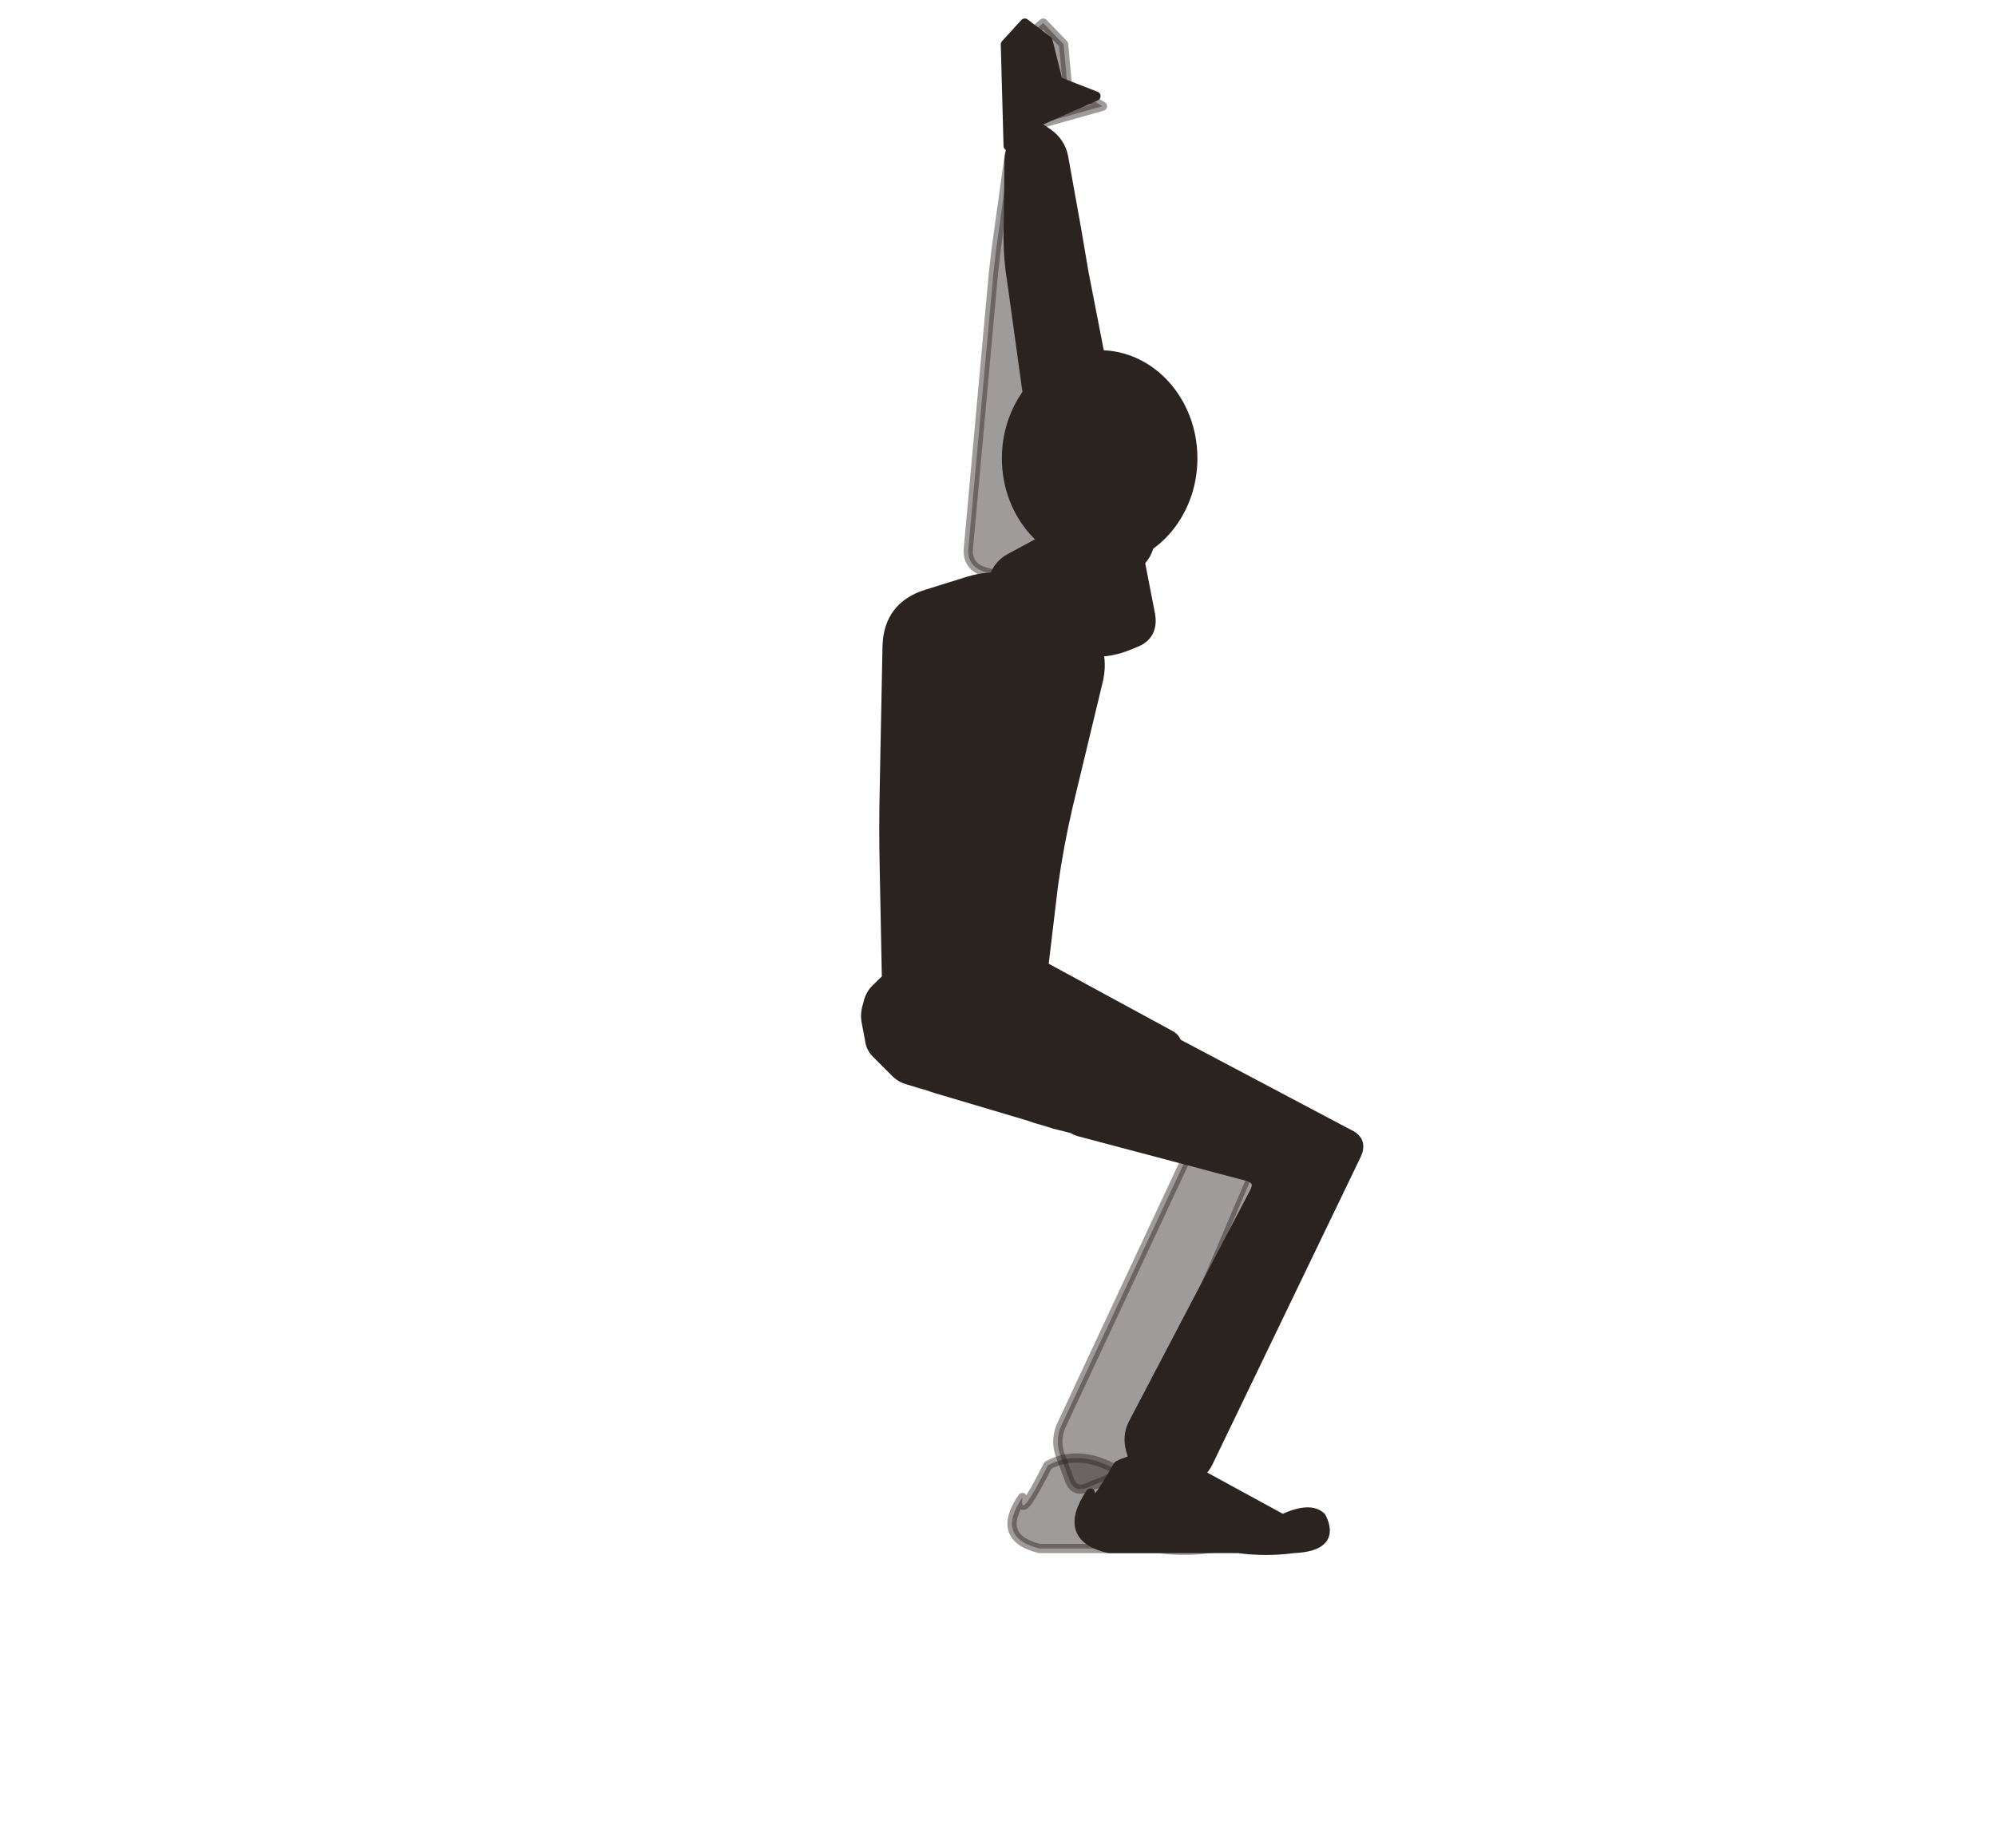
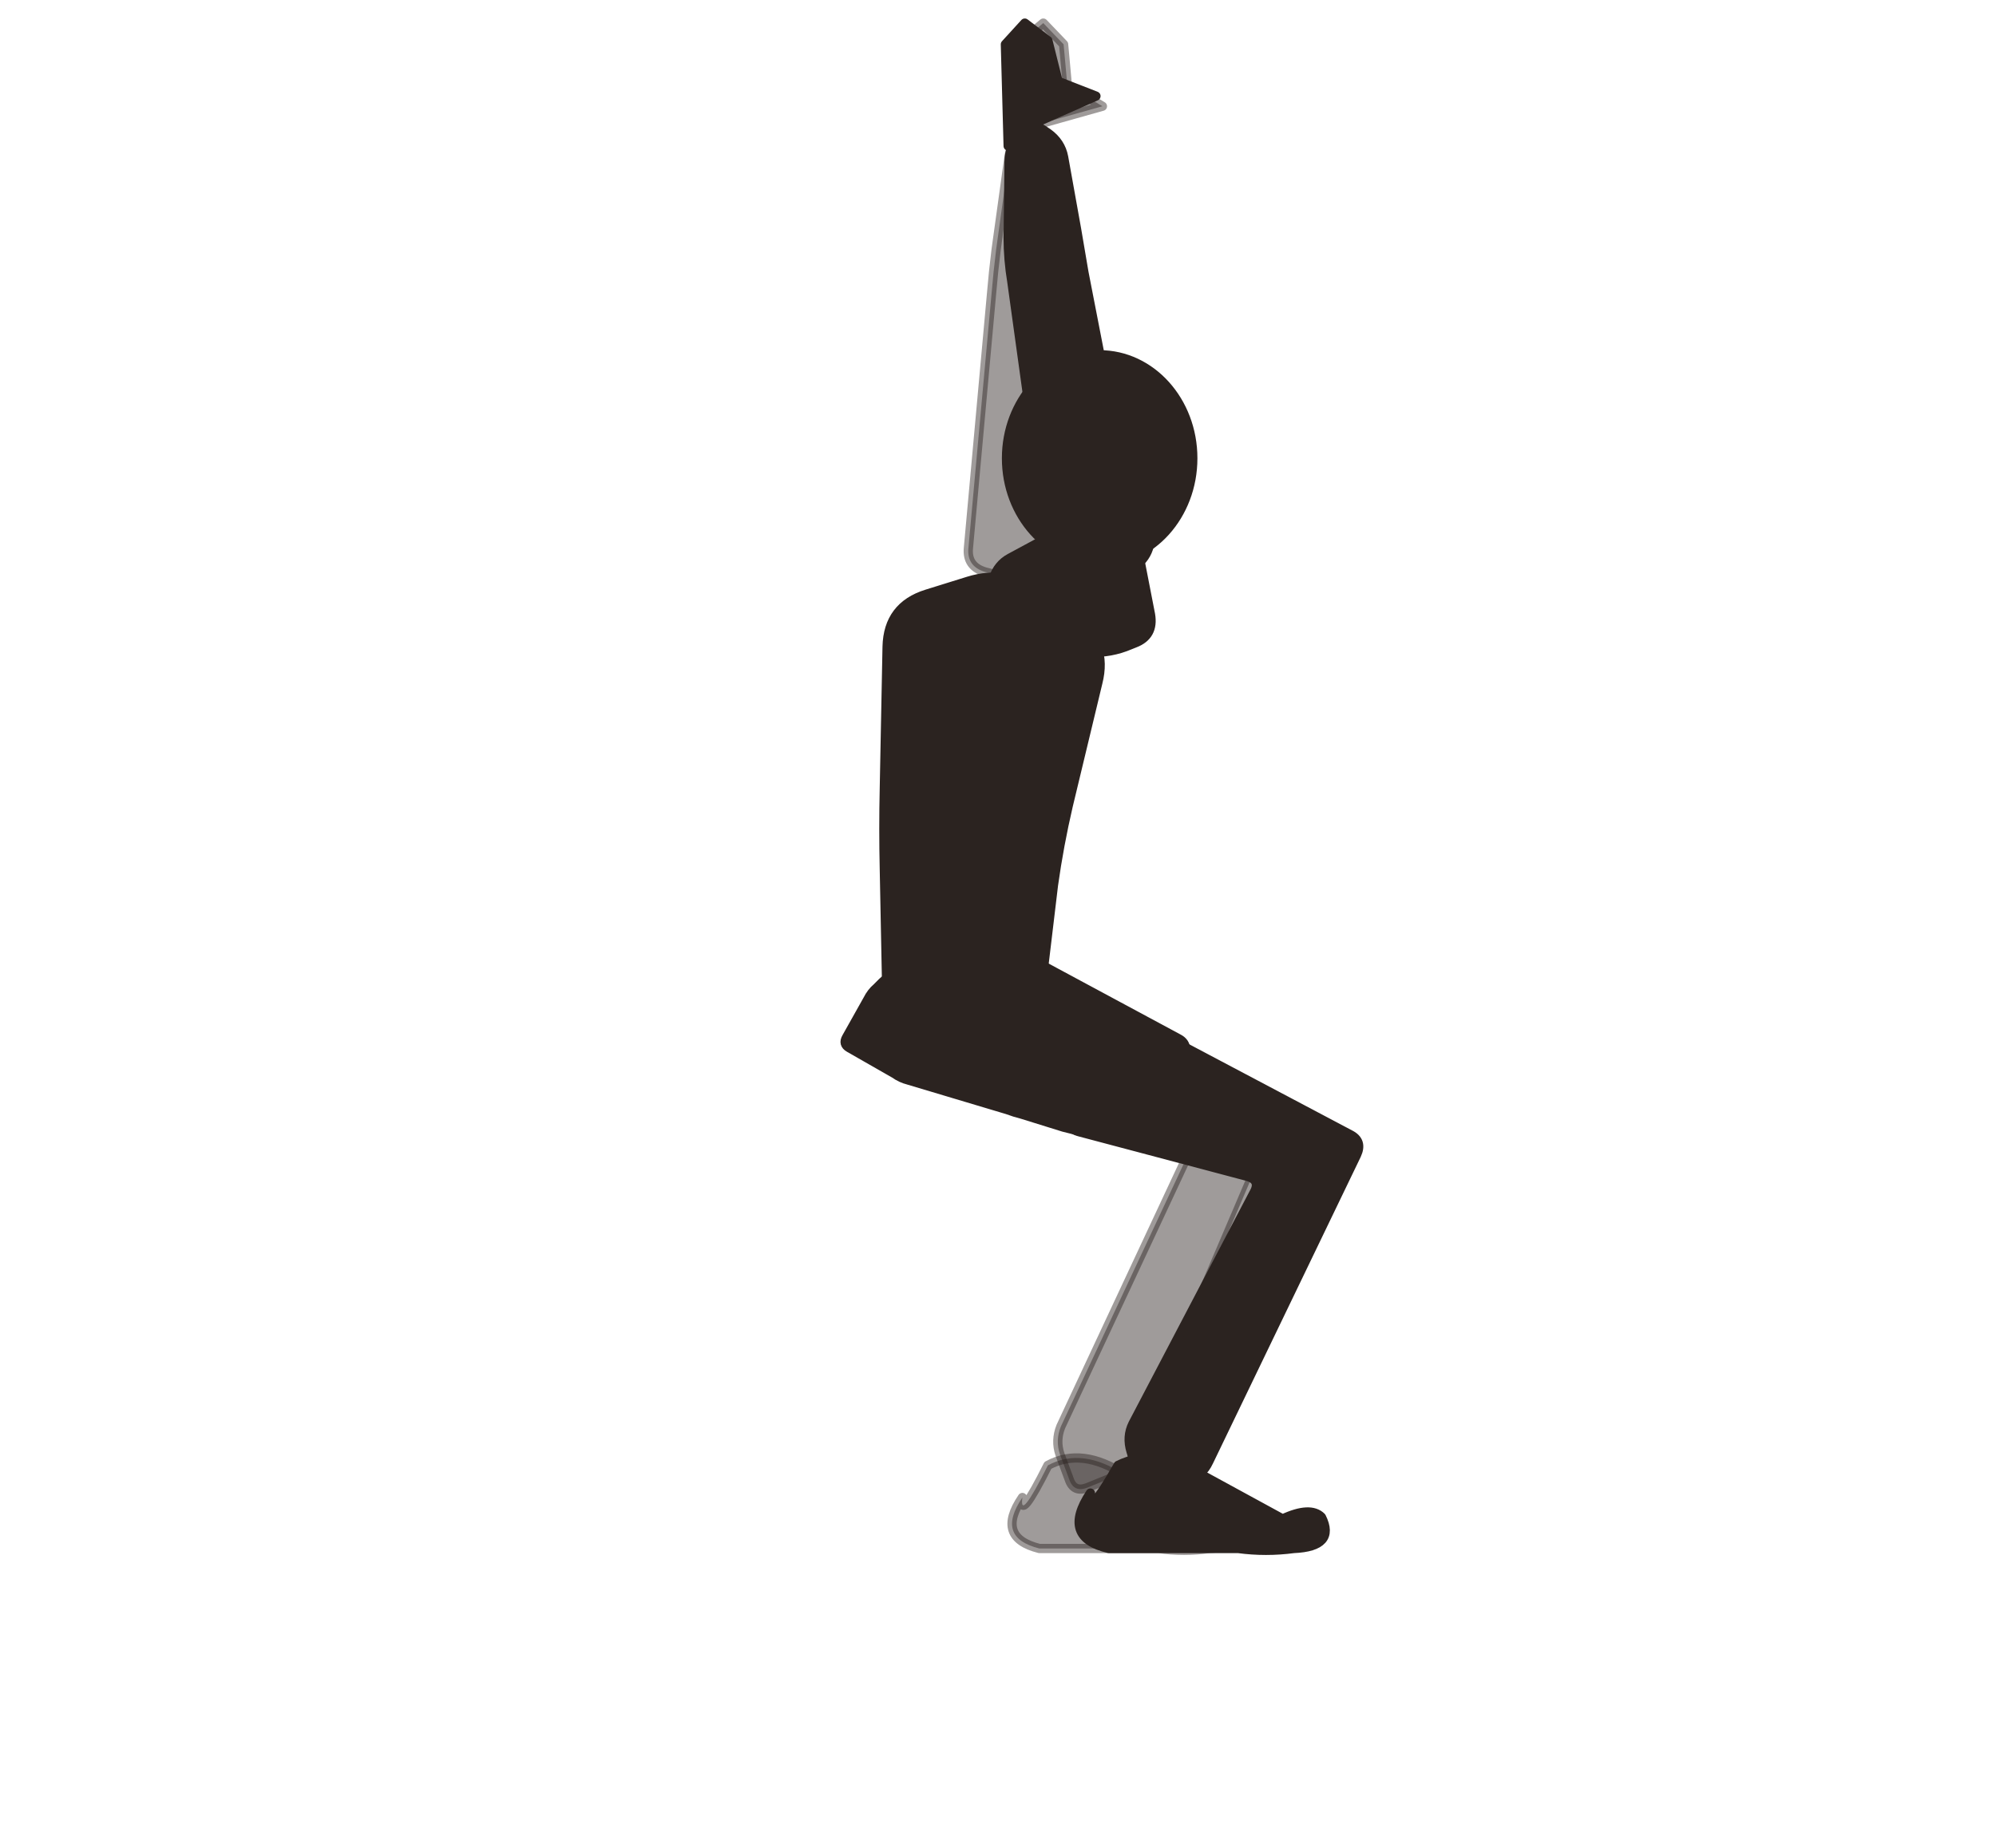
<svg xmlns="http://www.w3.org/2000/svg" viewBox="-8 0 216 200">
  <path d="M 100.6 119 L 119.6 123.3 Q 121.1 123.7 120.5 125.1 L 106.8 154.4 Q 106.2 155.9 106.7 157.4 L 107.7 160.1 Q 108.2 161.6 109.7 161 L 112.4 159.9 Q 113.8 159.3 114.5 157.8 L 130.2 121 Q 130.9 119.5 129.4 118.8 L 104.6 107.6 Q 103.1 107 102.6 108.5 L 99.5 117.1 Q 99 118.6 100.6 119 Z" fill="#2b2320" stroke="#2b2320" stroke-width="1" stroke-linejoin="round" fill-opacity="0.45" stroke-opacity="0.45" />
  <path d="M 102.64 162.08 Q 99.696 166.4 104.48 167.6 L 117.36 167.6 Q 120.12 168 122.88 167.6 Q 127.112 167.4 125.64 164.47 Q 124.536 163.37 121.776 164.66 L 113.68 159.6 Q 109.08 156.6 105.4 158.6 Q 102.272 164.84 102.64 162.08 Z" fill="#2b2320" stroke="#2b2320" stroke-width="1" stroke-linejoin="round" fill-opacity="0.45" stroke-opacity="0.45" />
  <path d="M 108.8 122.5 L 126.9 127.3 Q 128.5 127.7 127.7 129.1 L 114.6 154.1 Q 113.9 155.5 114.4 157.1 L 115.4 160.4 Q 115.8 161.9 117.3 161.4 L 120.6 160.2 Q 122.1 159.7 122.8 158.2 L 138.8 125 Q 139.5 123.5 138.1 122.8 L 113.9 110 Q 112.5 109.3 111.9 110.8 L 107.9 120.6 Q 107.3 122.1 108.8 122.5 Z" fill="#2b2320" stroke="#2b2320" stroke-width="1" stroke-linejoin="round" />
  <path d="M 110 161.6 Q 106.8 166.4 112 167.6 L 126 167.6 Q 129 168 132 167.6 Q 136.6 167.4 135 164.2 Q 133.8 163 130.8 164.4 L 122 159.6 Q 117 156.6 113 158.6 Q 109.6 164.6 110 161.6 Z" fill="#2b2320" stroke="#2b2320" stroke-width="1" stroke-linejoin="round" />
  <path d="M 105.5 59.8 L 106.4 32.2 Q 106.5 29.8 106.5 27.4 L 106.6 17.3 Q 106.6 15.8 105.5 14.7 L 105.3 14.5 Q 104.2 13.4 102.9 14.3 L 102.6 14.5 Q 101.4 15.4 101.2 16.9 L 99.8 27 Q 99.5 29.4 99.3 31.8 L 96.8 59.3 Q 96.6 61.3 98.6 61.9 L 99 62 Q 100.9 62.6 102.9 62.3 L 103.4 62.2 Q 105.4 61.9 105.5 59.8 Z" fill="#2b2320" stroke="#2b2320" stroke-width="1" stroke-linejoin="round" fill-opacity="0.45" stroke-opacity="0.45" />
  <path d="M 101.1 15.4 L 102.5 4.5 L 104.9 2.5 L 107.1 4.8 L 107.5 9.2 L 111.3 11.5 L 104.9 13.3 Z" fill="#2b2320" stroke="#2b2320" stroke-width="1" stroke-linejoin="round" fill-opacity="0.45" stroke-opacity="0.45" />
  <path d="M 92.3 64.3 L 96.8 62.9 Q 101 61.6 104.5 64.2 L 108.3 67 Q 111.9 69.6 110.8 73.9 L 107.6 87.2 Q 106.6 91.5 106 95.8 L 104.4 109.2 Q 103.9 113.6 99.5 113.6 L 92.5 113.6 Q 88.1 113.6 88 109.2 L 87.7 94.1 Q 87.6 89.7 87.7 85.3 L 88 70 Q 88.1 65.6 92.3 64.3 Z" fill="#2b2320" stroke="#2b2320" stroke-width="1" stroke-linejoin="round" />
-   <path d="M 85.9 108.7 L 86 108.3 Q 86.3 107.4 86.9 106.9 L 87.5 106.3 Q 88.1 105.8 88.7 105.2 L 93 101.3 Q 93.6 100.7 94.5 100.7 L 96.8 100.7 Q 97.6 100.7 98.4 101.1 L 100.9 102.4 Q 101.6 102.7 102.4 103.2 L 118.6 112 Q 119.4 112.4 119.4 113.3 L 119.4 114.1 Q 119.4 114.9 119.2 115.8 L 118.5 118.3 Q 118.3 119.1 117.8 119.9 L 116.4 122.3 Q 116.1 122.9 115.5 123.1 L 115.4 123.2 Q 114.8 123.5 114.2 123.3 L 107.8 122.1 Q 107 121.9 106.2 121.7 L 104.9 121.3 Q 104.1 121.1 103.3 120.8 L 93.2 117.8 Q 92.4 117.5 91.6 117.3 L 90.3 116.9 Q 89.5 116.7 88.9 116.1 L 86.8 114 Q 86.2 113.4 86.1 112.5 L 85.7 110.4 Q 85.6 109.6 85.9 108.7 Z" fill="#2b2320" stroke="#2b2320" stroke-width="1" stroke-linejoin="round" />
+   <path d="M 83.6 112.3 L 85.9 108.2 Q 86.3 107.4 86.9 106.9 L 87.5 106.3 Q 88.1 105.8 88.7 105.2 L 93 101.3 Q 93.6 100.7 94.5 100.7 L 95.8 100.7 Q 96.6 100.7 97.4 101.1 L 100.8 102.4 Q 101.6 102.7 102.4 103.2 L 119.5 112.4 Q 120.3 112.8 120.3 113.6 L 120.3 114.5 Q 120.3 115.3 120.1 116.1 L 119.4 118.7 Q 119.2 119.5 118.8 120.2 L 117.4 122.7 Q 117 123.3 116.5 123.5 L 116.3 123.6 Q 115.7 123.8 115.1 123.7 L 108.7 122.4 Q 107.9 122.2 107.1 122 L 102.6 120.6 Q 101.8 120.4 101 120.1 L 90.3 116.9 Q 89.5 116.7 88.8 116.2 L 83.9 113.4 Q 83.2 113 83.6 112.3 Z" fill="#2b2320" stroke="#2b2320" stroke-width="1" stroke-linejoin="round" />
  <path d="M 116.5 66.5 L 109.3 29.5 Q 108.9 27.1 108.5 24.8 L 107.1 17 Q 106.8 15.4 105.4 14.4 L 105.1 14.2 Q 103.8 13.2 102.6 14.4 L 102.4 14.7 Q 101.2 15.8 101.2 17.5 L 101.1 25.7 Q 101.1 28.1 101.5 30.5 L 106.7 68.1 Q 107.1 70.4 109.4 70.5 L 109.9 70.6 Q 112.2 70.7 114.3 69.8 L 114.8 69.6 Q 116.9 68.8 116.5 66.5 Z" fill="#2b2320" stroke="#2b2320" stroke-width="1" stroke-linejoin="round" />
  <path d="M 101.1 15.8 L 100.8 4.8 L 102.9 2.5 L 105.4 4.4 L 106.5 8.8 L 110.6 10.4 L 104.5 13.1 Z" fill="#2b2320" stroke="#2b2320" stroke-width="1" stroke-linejoin="round" />
  <path d="M 104.7 66.8 L 114.9 61.2 A 3.6 3.6 0 0 0 111.5 54.9 L 101.3 60.4 A 3.6 3.6 0 0 0 104.7 66.8 Z" fill="#2b2320" stroke="#2b2320" stroke-width="1" stroke-linejoin="round" />
  <ellipse cx="111" cy="49.6" rx="10.08" ry="11.2" fill="#2b2320" stroke="#2b2320" stroke-width="1" stroke-linejoin="round" />
</svg>
